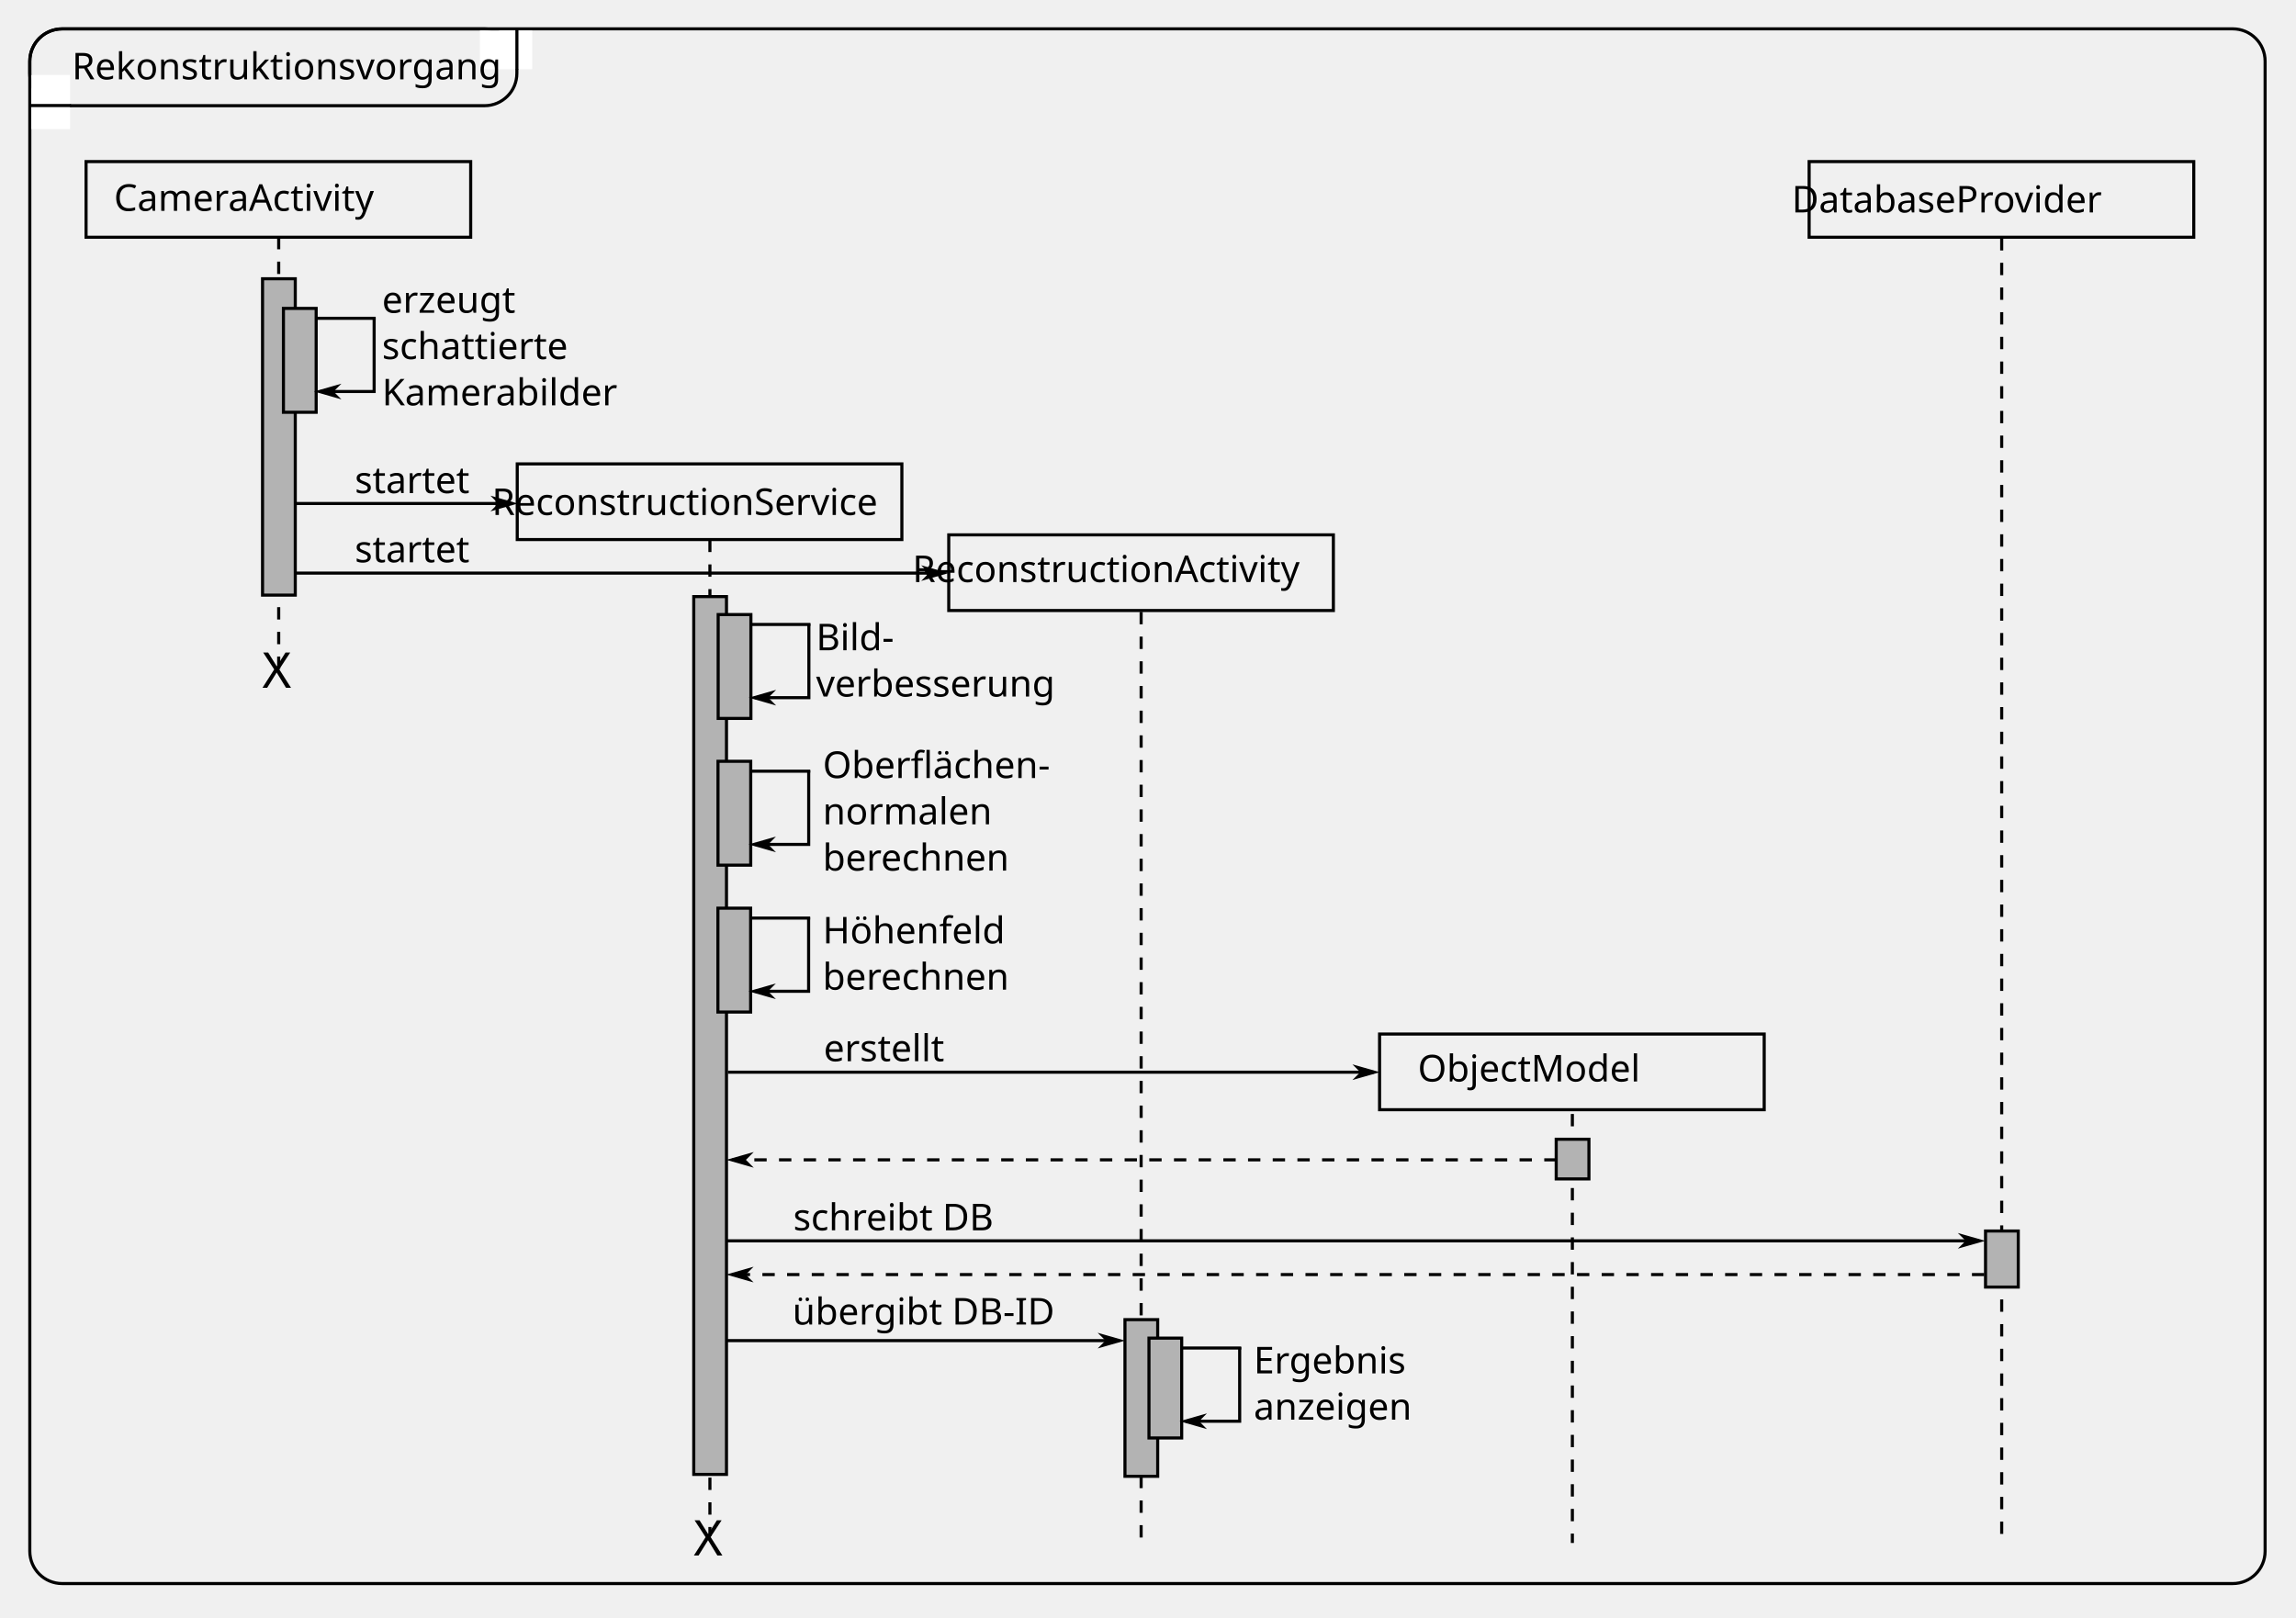
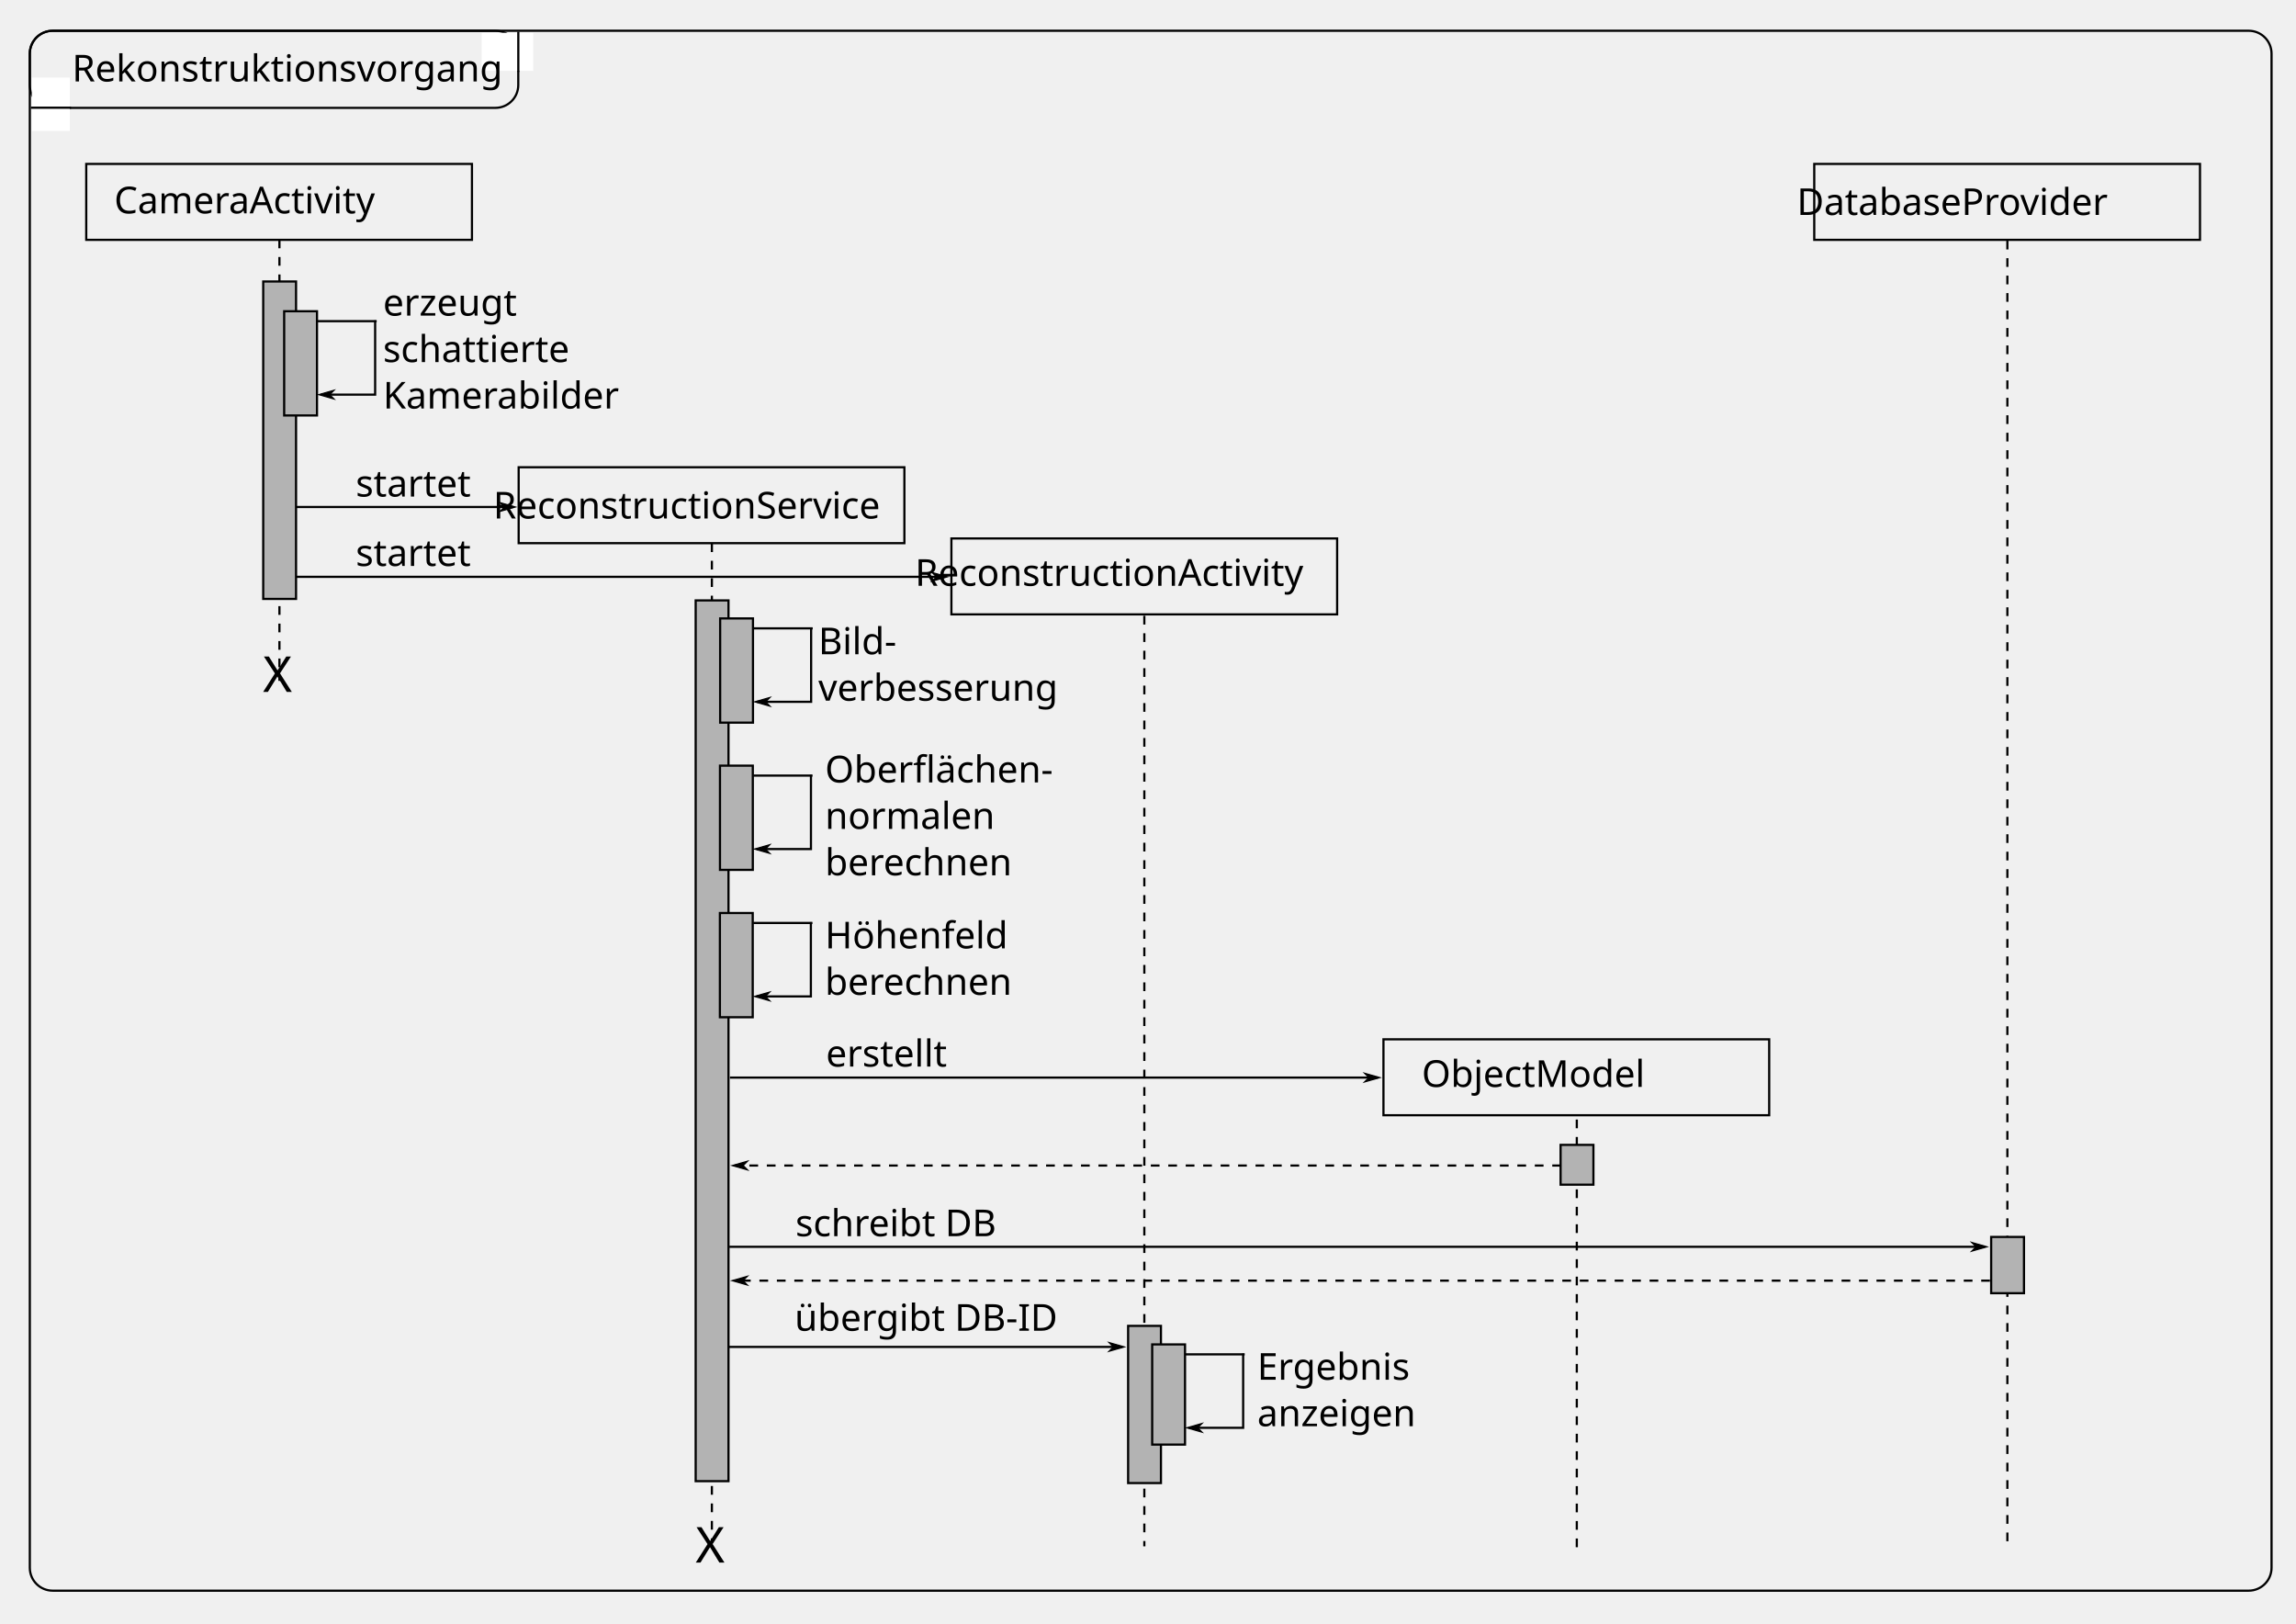
- <svg xmlns="http://www.w3.org/2000/svg" width="744.094" height="524.409" id="svg2" version="1.1">
+ <svg xmlns="http://www.w3.org/2000/svg" width="1052.362" height="744.094" id="svg2" version="1.1">
  <defs id="defs4">
    <marker orient="auto" refY="0" refX="0" id="Arrow1Mend-3" style="overflow:visible">
      <path id="path5260-0" d="M 0,0 5,-5 -12.5,0 5,5 0,0 z" style="fill-rule:evenodd;stroke:#000000;stroke-width:1pt" transform="matrix(-0.4,0,0,-0.4,-4,0)" />
    </marker>
    <marker orient="auto" refY="0" refX="0" id="Arrow1Mend" style="overflow:visible">
      <path id="path5260" d="M 0,0 5,-5 -12.5,0 5,5 0,0 z" style="fill-rule:evenodd;stroke:#000000;stroke-width:1pt" transform="matrix(-0.4,0,0,-0.4,-4,0)" />
    </marker>
    <marker orient="auto" refY="0" refX="0" id="marker4362" style="overflow:visible">
      <path id="path4364" d="M 0,0 5,-5 -12.5,0 5,5 0,0 z" style="fill-rule:evenodd;stroke:#000000;stroke-width:1pt" transform="matrix(-0.4,0,0,-0.4,-4,0)" />
    </marker>
    <marker orient="auto" refY="0" refX="0" id="marker4366" style="overflow:visible">
      <path id="path4368" d="M 0,0 5,-5 -12.5,0 5,5 0,0 z" style="fill-rule:evenodd;stroke:#000000;stroke-width:1pt" transform="matrix(-0.4,0,0,-0.4,-4,0)" />
    </marker>
    <marker orient="auto" refY="0" refX="0" id="marker4370" style="overflow:visible">
      <path id="path4372" d="M 0,0 5,-5 -12.5,0 5,5 0,0 z" style="fill-rule:evenodd;stroke:#000000;stroke-width:1pt" transform="matrix(-0.4,0,0,-0.4,-4,0)" />
    </marker>
    <marker orient="auto" refY="0" refX="0" id="marker4374" style="overflow:visible">
      <path id="path4376" d="M 0,0 5,-5 -12.5,0 5,5 0,0 z" style="fill-rule:evenodd;stroke:#000000;stroke-width:1pt" transform="matrix(-0.4,0,0,-0.4,-4,0)" />
    </marker>
    <marker orient="auto" refY="0" refX="0" id="marker4378" style="overflow:visible">
      <path id="path4380" d="M 0,0 5,-5 -12.5,0 5,5 0,0 z" style="fill-rule:evenodd;stroke:#000000;stroke-width:1pt" transform="matrix(-0.4,0,0,-0.4,-4,0)" />
    </marker>
    <marker orient="auto" refY="0" refX="0" id="marker4382" style="overflow:visible">
      <path id="path4384" d="M 0,0 5,-5 -12.5,0 5,5 0,0 z" style="fill-rule:evenodd;stroke:#000000;stroke-width:1pt" transform="matrix(-0.4,0,0,-0.4,-4,0)" />
    </marker>
    <marker orient="auto" refY="0" refX="0" id="marker4386" style="overflow:visible">
      <path id="path4388" d="M 0,0 5,-5 -12.5,0 5,5 0,0 z" style="fill-rule:evenodd;stroke:#000000;stroke-width:1pt" transform="matrix(-0.4,0,0,-0.4,-4,0)" />
    </marker>
    <marker orient="auto" refY="0" refX="0" id="marker4390" style="overflow:visible">
      <path id="path4392" d="M 0,0 5,-5 -12.5,0 5,5 0,0 z" style="fill-rule:evenodd;stroke:#000000;stroke-width:1pt" transform="matrix(-0.4,0,0,-0.4,-4,0)" />
    </marker>
    <marker orient="auto" refY="0" refX="0" id="marker4394" style="overflow:visible">
      <path id="path4396" d="M 0,0 5,-5 -12.5,0 5,5 0,0 z" style="fill-rule:evenodd;stroke:#000000;stroke-width:1pt" transform="matrix(-0.4,0,0,-0.4,-4,0)" />
    </marker>
    <marker orient="auto" refY="0" refX="0" id="marker4398" style="overflow:visible">
      <path id="path4400" d="M 0,0 5,-5 -12.5,0 5,5 0,0 z" style="fill-rule:evenodd;stroke:#000000;stroke-width:1pt" transform="matrix(-0.4,0,0,-0.4,-4,0)" />
    </marker>
    <marker orient="auto" refY="0" refX="0" id="Arrow1Mend-4" style="overflow:visible">
      <path id="path5260-09" d="M 0,0 5,-5 -12.5,0 5,5 0,0 z" style="fill-rule:evenodd;stroke:#000000;stroke-width:1pt" transform="matrix(-0.4,0,0,-0.4,-4,0)" />
    </marker>
    <marker orient="auto" refY="0" refX="0" id="Arrow1Mend-4-6" style="overflow:visible">
      <path id="path5260-09-1" d="M 0,0 5,-5 -12.5,0 5,5 0,0 z" style="fill-rule:evenodd;stroke:#000000;stroke-width:1pt" transform="matrix(-0.4,0,0,-0.4,-4,0)" />
    </marker>
    <marker orient="auto" refY="0" refX="0" id="Arrow1Mend-4-3" style="overflow:visible">
      <path id="path5260-09-12" d="M 0,0 5,-5 -12.5,0 5,5 0,0 z" style="fill-rule:evenodd;stroke:#000000;stroke-width:1pt" transform="matrix(-0.4,0,0,-0.4,-4,0)" />
    </marker>
    <marker orient="auto" refY="0" refX="0" id="Arrow1Mend-4-7" style="overflow:visible">
      <path id="path5260-09-4" d="M 0,0 5,-5 -12.5,0 5,5 0,0 z" style="fill-rule:evenodd;stroke:#000000;stroke-width:1pt" transform="matrix(-0.4,0,0,-0.4,-4,0)" />
    </marker>
    <marker orient="auto" refY="0" refX="0" id="Arrow1Mend-6" style="overflow:visible">
      <path id="path5260-02" d="M 0,0 5,-5 -12.5,0 5,5 0,0 z" style="fill-rule:evenodd;stroke:#000000;stroke-width:1pt" transform="matrix(-0.4,0,0,-0.4,-4,0)" />
    </marker>
    <marker orient="auto" refY="0" refX="0" id="Arrow1Mend-3-5" style="overflow:visible">
      <path id="path5260-0-0" d="M 0,0 5,-5 -12.5,0 5,5 0,0 z" style="fill-rule:evenodd;stroke:#000000;stroke-width:1pt" transform="matrix(-0.4,0,0,-0.4,-4,0)" />
    </marker>
    <marker orient="auto" refY="0" refX="0" id="Arrow1Mend-0" style="overflow:visible">
      <path id="path5260-06" d="M 0,0 5,-5 -12.5,0 5,5 0,0 z" style="fill-rule:evenodd;stroke:#000000;stroke-width:1pt" transform="matrix(-0.4,0,0,-0.4,-4,0)" />
    </marker>
    <marker orient="auto" refY="0" refX="0" id="Arrow1Mend-4-9" style="overflow:visible">
      <path id="path5260-09-3" d="M 0,0 5,-5 -12.5,0 5,5 0,0 z" style="fill-rule:evenodd;stroke:#000000;stroke-width:1pt" transform="matrix(-0.4,0,0,-0.4,-4,0)" />
    </marker>
  </defs>
-   <g id="layer1" transform="translate(0,-527.9527)">
-     <rect style="fill:none;stroke:#000000;stroke-width:1;stroke-miterlimit:4;stroke-opacity:1;stroke-dasharray:none" id="rect8036" width="724.423" height="503.924" x="9.659" y="537.302" rx="10.481" ry="10.481" />
-     <rect style="fill:none;stroke:#000000;stroke-width:1;stroke-miterlimit:4;stroke-opacity:1;stroke-dasharray:none" id="rect8036-5" width="157.863" height="24.892" x="9.645" y="537.32" rx="10.481" ry="10.481" />
-     <rect style="fill:#ffffff;fill-opacity:1;stroke:#ffffff;stroke-width:1;stroke-miterlimit:4;stroke-opacity:1;stroke-dasharray:none;stroke-dashoffset:0" id="rect8060" width="15.959" height="11.585" x="156.028" y="538.315" rx="8.008" ry="0" />
-     <rect style="fill:#ffffff;fill-opacity:1;stroke:#ffffff;stroke-width:1;stroke-miterlimit:4;stroke-opacity:1;stroke-dasharray:none;stroke-dashoffset:0" id="rect8060-4" width="16.528" height="11.585" x="-569.294" y="10.642" rx="8.008" ry="0" transform="matrix(0,-1,1,0,0,0)" />
-     <path style="fill:none;stroke:#000000;stroke-width:1px;stroke-linecap:butt;stroke-linejoin:miter;stroke-opacity:1" d="m 22.996,562.161 -12.963,0" id="path8062-6" />
-     <path style="fill:none;stroke:#000000;stroke-width:1px;stroke-linecap:butt;stroke-linejoin:miter;stroke-opacity:1" d="m 167.519,550.589 0,-12.963" id="path8062" />
-     <path id="path3878-0-3-9" d="m 90.323,604.753 0,142.56" style="fill:none;stroke:#000000;stroke-width:1;stroke-linecap:butt;stroke-linejoin:miter;stroke-miterlimit:4;stroke-opacity:1;stroke-dasharray:4, 4;stroke-dashoffset:0" />
-     <rect style="fill:#b3b3b3;fill-opacity:1;stroke:#000000;stroke-width:1;stroke-miterlimit:4;stroke-opacity:1;stroke-dasharray:none;stroke-dashoffset:0" id="rect5215-9-7-4" width="10.607" height="102.543" x="85.086" y="618.303" rx="10.481" ry="0" />
-     <path id="path3878-0-3-9-5" d="m 230.071,702.889 0,322.927" style="fill:none;stroke:#000000;stroke-width:1;stroke-linecap:butt;stroke-linejoin:miter;stroke-miterlimit:4;stroke-opacity:1;stroke-dasharray:4, 4;stroke-dashoffset:0" />
-     <path id="path3878-0-3-9-5-2" d="m 369.82,726.298 0,300.606" style="fill:none;stroke:#000000;stroke-width:1;stroke-linecap:butt;stroke-linejoin:miter;stroke-miterlimit:4;stroke-opacity:1;stroke-dasharray:4, 4;stroke-dashoffset:0" />
-     <rect style="fill:#b3b3b3;fill-opacity:1;stroke:#000000;stroke-width:1;stroke-miterlimit:4;stroke-opacity:1;stroke-dasharray:none;stroke-dashoffset:0" id="rect5215-9-7-4-5-7" width="10.607" height="50.78" x="364.582" y="955.682" rx="10.481" ry="0" />
-     <path id="path3878-0-3-9-5-22" d="m 648.715,605.132 0,421.267" style="fill:none;stroke:#000000;stroke-width:1;stroke-linecap:butt;stroke-linejoin:miter;stroke-miterlimit:4;stroke-opacity:1;stroke-dasharray:4, 4;stroke-dashoffset:0" />
-     <rect style="fill:#b3b3b3;fill-opacity:1;stroke:#000000;stroke-width:1;stroke-miterlimit:4;stroke-opacity:1;stroke-dasharray:none;stroke-dashoffset:0" id="rect5215-9-7-4-5-1" width="10.607" height="18.174" x="643.477" y="926.955" rx="10.481" ry="0" />
-     <path id="path3878-0-3-9-5-23" d="m 509.575,889.026 0,139.044" style="fill:none;stroke:#000000;stroke-width:1;stroke-linecap:butt;stroke-linejoin:miter;stroke-miterlimit:4;stroke-opacity:1;stroke-dasharray:4, 4;stroke-dashoffset:0" />
-     <rect style="fill:#b3b3b3;fill-opacity:1;stroke:#000000;stroke-width:1;stroke-miterlimit:4;stroke-opacity:1;stroke-dasharray:none;stroke-dashoffset:0" id="rect5215-9-7-4-5-3" width="10.607" height="12.857" x="504.338" y="897.213" rx="10.481" ry="0" />
-     <path style="fill:none;stroke:#000000;stroke-width:1px;stroke-linecap:butt;stroke-linejoin:miter;stroke-opacity:1;marker-end:url(#Arrow1Mend)" d="m 95.757,691.154 70.103,0" id="path5245-9" />
-     <path style="fill:none;stroke:#000000;stroke-width:1px;stroke-linecap:butt;stroke-linejoin:miter;stroke-opacity:1;marker-end:url(#Arrow1Mend)" d="m 95.817,713.71 209.636,0" id="path5245-9-8" />
-     <text xml:space="preserve" style="font-size:12px;font-style:normal;font-weight:normal;line-height:125%;letter-spacing:0px;word-spacing:0px;fill:#000000;fill-opacity:1;stroke:none;font-family:Sans" x="114.973" y="687.776" id="text3190-8-6">
-       <tspan id="tspan3192-6-0" x="114.973" y="687.776">startet</tspan>
+   <g id="layer1" transform="translate(0,-308.2677)">
+     <rect style="fill:none;stroke:#000000;stroke-width:1;stroke-miterlimit:4;stroke-opacity:1;stroke-dasharray:none" id="rect8036" width="1027.485" height="714.868" x="13.665" y="322.358" rx="10.481" ry="10.481" />
+     <rect style="fill:none;stroke:#000000;stroke-width:1;stroke-miterlimit:4;stroke-opacity:1;stroke-dasharray:none" id="rect8036-5" width="223.905" height="35.312" x="13.645" y="322.384" rx="10.481" ry="10.481" />
+     <rect style="fill:#ffffff;fill-opacity:1;stroke:#ffffff;stroke-width:1;stroke-miterlimit:4;stroke-opacity:1;stroke-dasharray:none;stroke-dashoffset:0" id="rect8060" width="22.635" height="16.435" x="221.267" y="323.795" rx="8.008" ry="0" />
+     <rect style="fill:#ffffff;fill-opacity:1;stroke:#ffffff;stroke-width:1;stroke-miterlimit:4;stroke-opacity:1;stroke-dasharray:none;stroke-dashoffset:0" id="rect8060-4" width="23.447" height="16.432" x="-367.742" y="15.059" rx="8.008" ry="0" transform="matrix(0,-1,1,0,0,0)" />
+     <path style="fill:none;stroke:#000000;stroke-width:1px;stroke-linecap:butt;stroke-linejoin:miter;stroke-opacity:1" d="m 32.582,357.623 -18.386,0" id="path8062-6" />
+     <path style="fill:none;stroke:#000000;stroke-width:1px;stroke-linecap:butt;stroke-linejoin:miter;stroke-opacity:1" d="m 237.565,341.207 0,-18.39" id="path8062" />
+     <path id="path3878-0-3-9" d="m 128.075,418.044 0,202.236" style="fill:none;stroke:#000000;stroke-width:1;stroke-linecap:butt;stroke-linejoin:miter;stroke-miterlimit:4;stroke-opacity:1;stroke-dasharray:4, 4;stroke-dashoffset:0" />
+     <rect style="fill:#b3b3b3;fill-opacity:1;stroke:#000000;stroke-width:1;stroke-miterlimit:4;stroke-opacity:1;stroke-dasharray:none;stroke-dashoffset:0" id="rect5215-9-7-4" width="15.044" height="145.468" x="120.646" y="437.266" rx="10.481" ry="0" />
+     <path id="path3878-0-3-9-5" d="m 326.287,557.26 0,458.105" style="fill:none;stroke:#000000;stroke-width:1;stroke-linecap:butt;stroke-linejoin:miter;stroke-miterlimit:4;stroke-opacity:1;stroke-dasharray:4, 4;stroke-dashoffset:0" />
+     <path id="path3878-0-3-9-5-2" d="m 524.499,590.469 0,426.441" style="fill:none;stroke:#000000;stroke-width:1;stroke-linecap:butt;stroke-linejoin:miter;stroke-miterlimit:4;stroke-opacity:1;stroke-dasharray:4, 4;stroke-dashoffset:0" />
+     <rect style="fill:#b3b3b3;fill-opacity:1;stroke:#000000;stroke-width:1;stroke-miterlimit:4;stroke-opacity:1;stroke-dasharray:none;stroke-dashoffset:0" id="rect5215-9-7-4-5-7" width="15.044" height="72.037" x="517.07" y="915.874" rx="10.481" ry="0" />
+     <path id="path3878-0-3-9-5-22" d="m 920.07,418.582 0,597.61" style="fill:none;stroke:#000000;stroke-width:1;stroke-linecap:butt;stroke-linejoin:miter;stroke-miterlimit:4;stroke-opacity:1;stroke-dasharray:4, 4;stroke-dashoffset:0" />
+     <rect style="fill:#b3b3b3;fill-opacity:1;stroke:#000000;stroke-width:1;stroke-miterlimit:4;stroke-opacity:1;stroke-dasharray:none;stroke-dashoffset:0" id="rect5215-9-7-4-5-1" width="15.044" height="25.781" x="912.641" y="875.121" rx="10.481" ry="0" />
+     <path id="path3878-0-3-9-5-23" d="m 722.72,821.315 0,197.249" style="fill:none;stroke:#000000;stroke-width:1;stroke-linecap:butt;stroke-linejoin:miter;stroke-miterlimit:4;stroke-opacity:1;stroke-dasharray:4, 4;stroke-dashoffset:0" />
+     <rect style="fill:#b3b3b3;fill-opacity:1;stroke:#000000;stroke-width:1;stroke-miterlimit:4;stroke-opacity:1;stroke-dasharray:none;stroke-dashoffset:0" id="rect5215-9-7-4-5-3" width="15.044" height="18.239" x="715.292" y="832.929" rx="10.481" ry="0" />
+     <path style="fill:none;stroke:#000000;stroke-width:1px;stroke-linecap:butt;stroke-linejoin:miter;stroke-opacity:1;marker-end:url(#Arrow1Mend)" d="m 135.782,540.613 99.431,0" id="path5245-9" />
+     <path style="fill:none;stroke:#000000;stroke-width:1px;stroke-linecap:butt;stroke-linejoin:miter;stroke-opacity:1;marker-end:url(#Arrow1Mend)" d="m 135.867,572.612 297.337,0" id="path5245-9-8" />
+     <text xml:space="preserve" style="font-size:17.022px;font-style:normal;font-weight:normal;line-height:125%;letter-spacing:0px;word-spacing:0px;fill:#000000;fill-opacity:1;stroke:none;font-family:Sans" x="163.052" y="535.774" id="text3190-8-6" transform="scale(0.999911,1.000089)">
+       <tspan id="tspan3192-6-0" x="163.052" y="535.774">startet</tspan>
    </text>
-     <path style="fill:none;stroke:#000000;stroke-width:1px;stroke-linecap:butt;stroke-linejoin:miter;stroke-opacity:1;marker-end:url(#Arrow1Mend)" d="m 235.905,875.477 209.312,0" id="path5245-9-8-0-3" />
-     <text xml:space="preserve" style="font-size:12px;font-style:normal;font-weight:normal;line-height:125%;letter-spacing:0px;word-spacing:0px;fill:#000000;fill-opacity:1;stroke:none;font-family:Sans" x="23.311" y="553.674" id="text3755">
-       <tspan id="tspan3757" x="23.311" y="553.674">Rekonstruktionsvorgang</tspan>
+     <path style="fill:none;stroke:#000000;stroke-width:1px;stroke-linecap:butt;stroke-linejoin:miter;stroke-opacity:1;marker-end:url(#Arrow1Mend)" d="m 334.561,802.094 296.878,0" id="path5245-9-8-0-3" />
+     <text xml:space="preserve" style="font-size:17.022px;font-style:normal;font-weight:normal;line-height:125%;letter-spacing:0px;word-spacing:0px;fill:#000000;fill-opacity:1;stroke:none;font-family:Sans" x="33.031" y="345.553" id="text3755" transform="scale(0.999911,1.000089)">
+       <tspan id="tspan3757" x="33.031" y="345.553">Rekonstruktionsvorgang</tspan>
    </text>
-     <path style="fill:none;stroke:#000000;stroke-width:1;stroke-linecap:butt;stroke-linejoin:miter;stroke-miterlimit:4;stroke-opacity:1;stroke-dasharray:4, 4;stroke-dashoffset:0;marker-end:url(#Arrow1Mend-3)" d="m 504.465,903.89 -267.101,0" id="path7516-9-8-1-5" />
-     <rect style="fill:#b3b3b3;fill-opacity:1;stroke:#000000;stroke-width:1;stroke-miterlimit:4;stroke-opacity:1;stroke-dasharray:none;stroke-dashoffset:0" id="rect5215-9-7-4-5-17" width="10.607" height="33.667" x="91.856" y="627.914" rx="10.481" ry="0" />
-     <path style="fill:none;stroke:#000000;stroke-width:1px;stroke-linecap:butt;stroke-linejoin:miter;stroke-opacity:1" d="m 102.645,631.123 19.109,0" id="path5584" />
-     <path style="fill:none;stroke:#000000;stroke-width:1px;stroke-linecap:butt;stroke-linejoin:miter;stroke-opacity:1;marker-end:url(#Arrow1Mend-4)" d="m 121.253,630.862 0,23.991 -17.525,0" id="path5586" />
-     <text xml:space="preserve" style="font-size:12px;font-style:normal;font-weight:normal;line-height:125%;letter-spacing:0px;word-spacing:0px;fill:#000000;fill-opacity:1;stroke:none;font-family:Sans" x="123.803" y="629.333" id="text3190-8-6-8">
-       <tspan x="123.803" y="629.333" id="tspan6281">erzeugt</tspan>
-       <tspan x="123.803" y="644.333" id="tspan6285">schattierte</tspan>
-       <tspan x="123.803" y="659.333" id="tspan6287">Kamerabilder</tspan>
+     <path style="fill:none;stroke:#000000;stroke-width:1;stroke-linecap:butt;stroke-linejoin:miter;stroke-miterlimit:4;stroke-opacity:1;stroke-dasharray:4, 4;stroke-dashoffset:0;marker-end:url(#Arrow1Mend-3)" d="m 715.473,842.401 -378.842,0" id="path7516-9-8-1-5" />
+     <rect style="fill:#b3b3b3;fill-opacity:1;stroke:#000000;stroke-width:1;stroke-miterlimit:4;stroke-opacity:1;stroke-dasharray:none;stroke-dashoffset:0" id="rect5215-9-7-4-5-17" width="15.044" height="47.759" x="130.25" y="450.9" rx="10.481" ry="0" />
+     <path style="fill:none;stroke:#000000;stroke-width:1px;stroke-linecap:butt;stroke-linejoin:miter;stroke-opacity:1" d="m 145.552,455.452 27.103,0" id="path5584" />
+     <path style="fill:none;stroke:#000000;stroke-width:1px;stroke-linecap:butt;stroke-linejoin:miter;stroke-opacity:1;marker-end:url(#Arrow1Mend-4)" d="m 171.944,455.082 0,34.033 -24.856,0" id="path5586" />
+     <text xml:space="preserve" style="font-size:17.022px;font-style:normal;font-weight:normal;line-height:125%;letter-spacing:0px;word-spacing:0px;fill:#000000;fill-opacity:1;stroke:none;font-family:Sans" x="175.576" y="452.873" id="text3190-8-6-8" transform="scale(0.999911,1.000089)">
+       <tspan x="175.576" y="452.873" id="tspan6281">erzeugt</tspan>
+       <tspan x="175.576" y="474.151" id="tspan6285">schattierte</tspan>
+       <tspan x="175.576" y="495.428" id="tspan6287">Kamerabilder</tspan>
    </text>
-     <g id="g6728" transform="translate(-10,-6)">
+     <g id="g6728" transform="matrix(1.41835,0,0,1.418602,-14.21844,-448.3711)">
      <text xml:space="preserve" style="font-size:12px;font-style:normal;font-weight:normal;line-height:125%;letter-spacing:0px;word-spacing:0px;fill:#000000;fill-opacity:1;stroke:none;font-family:Sans" x="99.973" y="602.294" id="text5139-5-2-1-4">
        <tspan x="99.973" y="602.294" id="tspan3270" style="text-align:center;text-anchor:middle">CameraActivity</tspan>
      </text>
-       <rect style="fill:none;stroke:#000000;stroke-width:1;stroke-miterlimit:4;stroke-opacity:1;stroke-dasharray:none;stroke-dashoffset:0" id="rect4313-6-03-6-2-7-1" width="124.651" height="24.524" x="37.893" y="586.326" rx="10.481" ry="0" />
+       <rect style="fill:none;stroke:#000000;stroke-width:0.705;stroke-miterlimit:4;stroke-opacity:1;stroke-dasharray:none;stroke-dashoffset:0" id="rect4313-6-03-6-2-7-1" width="124.651" height="24.524" x="37.893" y="586.326" rx="7.389" ry="0" />
    </g>
-     <text id="text5139-5-2-1-4-5" y="694.871" x="229.736" style="font-size:12px;font-style:normal;font-weight:normal;line-height:125%;letter-spacing:0px;word-spacing:0px;fill:#000000;fill-opacity:1;stroke:none;font-family:Sans" xml:space="preserve">
-       <tspan style="text-align:center;text-anchor:middle" id="tspan3270-5" y="694.871" x="229.736">ReconstructionService</tspan>
+     <text id="text5139-5-2-1-4-5" y="545.837" x="325.84" style="font-size:17.022px;font-style:normal;font-weight:normal;line-height:125%;letter-spacing:0px;word-spacing:0px;fill:#000000;fill-opacity:1;stroke:none;font-family:Sans" xml:space="preserve" transform="scale(0.999911,1.000089)">
+       <tspan style="text-align:center;text-anchor:middle" id="tspan3270-5" y="545.837" x="325.84">ReconstructionService</tspan>
    </text>
-     <rect ry="0" rx="10.481" y="678.314" x="167.63" height="24.524" width="124.651" id="rect4313-6-03-6-2-7-1-7" style="fill:none;stroke:#000000;stroke-width:1;stroke-miterlimit:4;stroke-opacity:1;stroke-dasharray:none;stroke-dashoffset:0" />
-     <g id="g6733" transform="translate(-10,-6)">
+     <rect ry="0" rx="10.481" y="522.398" x="237.723" height="34.79" width="176.799" id="rect4313-6-03-6-2-7-1-7" style="fill:none;stroke:#000000;stroke-width:1;stroke-miterlimit:4;stroke-opacity:1;stroke-dasharray:none;stroke-dashoffset:0" />
+     <g id="g6733" transform="matrix(1.41835,0,0,1.418602,-14.21844,-448.3711)">
      <text xml:space="preserve" style="font-size:12px;font-style:normal;font-weight:normal;line-height:125%;letter-spacing:0px;word-spacing:0px;fill:#000000;fill-opacity:1;stroke:none;font-family:Sans" x="379.381" y="722.608" id="text5139-5-2-1-4-5-5">
        <tspan x="379.381" y="722.608" id="tspan3270-5-2" style="text-align:center;text-anchor:middle">ReconstructionActivity</tspan>
      </text>
-       <rect style="fill:none;stroke:#000000;stroke-width:1;stroke-miterlimit:4;stroke-opacity:1;stroke-dasharray:none;stroke-dashoffset:0" id="rect4313-6-03-6-2-7-1-7-7" width="124.651" height="24.524" x="317.474" y="707.314" rx="10.481" ry="0" />
+       <rect style="fill:none;stroke:#000000;stroke-width:0.705;stroke-miterlimit:4;stroke-opacity:1;stroke-dasharray:none;stroke-dashoffset:0" id="rect4313-6-03-6-2-7-1-7-7" width="124.651" height="24.524" x="317.474" y="707.314" rx="7.389" ry="0" />
    </g>
-     <text xml:space="preserve" style="font-size:12px;font-style:normal;font-weight:normal;line-height:125%;letter-spacing:0px;word-spacing:0px;fill:#000000;fill-opacity:1;stroke:none;font-family:Sans" x="114.973" y="710.201" id="text3190-8-6-6">
-       <tspan id="tspan3192-6-0-1" x="114.973" y="710.201">startet</tspan>
+     <text xml:space="preserve" style="font-size:17.022px;font-style:normal;font-weight:normal;line-height:125%;letter-spacing:0px;word-spacing:0px;fill:#000000;fill-opacity:1;stroke:none;font-family:Sans" x="163.052" y="567.583" id="text3190-8-6-6" transform="scale(0.999911,1.000089)">
+       <tspan id="tspan3192-6-0-1" x="163.052" y="567.583">startet</tspan>
    </text>
-     <rect style="fill:#b3b3b3;fill-opacity:1;stroke:#000000;stroke-width:1;stroke-miterlimit:4;stroke-opacity:1;stroke-dasharray:none;stroke-dashoffset:0" id="rect5215-9-7-4-5" width="10.607" height="284.521" x="224.834" y="721.326" rx="10.481" ry="0" />
-     <g id="g6465" transform="translate(-12,156.8)">
+     <rect style="fill:#b3b3b3;fill-opacity:1;stroke:#000000;stroke-width:1;stroke-miterlimit:4;stroke-opacity:1;stroke-dasharray:none;stroke-dashoffset:0" id="rect5215-9-7-4-5" width="15.044" height="403.622" x="318.858" y="583.416" rx="10.481" ry="0" />
+     <g id="g6465" transform="matrix(1.41835,0,0,1.418602,-17.05514,-217.4227)">
      <g id="g6673">
-         <rect ry="0" rx="10.481" y="706.314" x="459.096" height="24.524" width="124.651" id="rect4313-6-03-6-2-7-1-7-1" style="fill:none;stroke:#000000;stroke-width:1;stroke-miterlimit:4;stroke-opacity:1;stroke-dasharray:none;stroke-dashoffset:0" />
+         <rect ry="0" rx="7.389" y="706.314" x="459.096" height="24.524" width="124.651" id="rect4313-6-03-6-2-7-1-7-1" style="fill:none;stroke:#000000;stroke-width:0.705;stroke-miterlimit:4;stroke-opacity:1;stroke-dasharray:none;stroke-dashoffset:0" />
        <text id="text5139-5-2-1-4-5-5-4" y="721.684" x="521.556" style="font-size:12px;font-style:normal;font-weight:normal;line-height:125%;letter-spacing:0px;word-spacing:0px;fill:#000000;fill-opacity:1;stroke:none;font-family:Sans" xml:space="preserve">
          <tspan style="text-align:center;text-anchor:middle" id="tspan3270-5-2-2" y="721.684" x="521.556">ObjectModel</tspan>
        </text>
      </g>
    </g>
-     <rect style="fill:#b3b3b3;fill-opacity:1;stroke:#000000;stroke-width:1;stroke-miterlimit:4;stroke-opacity:1;stroke-dasharray:none;stroke-dashoffset:0" id="rect5215-9-7-4-5-17-8" width="10.607" height="33.667" x="232.747" y="727.146" rx="10.481" ry="0" />
-     <path style="fill:none;stroke:#000000;stroke-width:1px;stroke-linecap:butt;stroke-linejoin:miter;stroke-opacity:1" d="m 243.535,730.355 19.109,0" id="path5584-9" />
-     <path style="fill:none;stroke:#000000;stroke-width:1px;stroke-linecap:butt;stroke-linejoin:miter;stroke-opacity:1;marker-end:url(#Arrow1Mend-4)" d="m 262.143,730.094 0,23.991 -17.525,0" id="path5586-2" />
-     <text xml:space="preserve" style="font-size:12px;font-style:normal;font-weight:normal;line-height:125%;letter-spacing:0px;word-spacing:0px;fill:#000000;fill-opacity:1;stroke:none;font-family:Sans" x="264.48" y="738.723" id="text3190-8-6-8-7">
-       <tspan x="264.48" y="738.723" id="tspan6287-4">Bild-</tspan>
-       <tspan x="264.48" y="753.723" id="tspan6556">verbesserung</tspan>
+     <rect style="fill:#b3b3b3;fill-opacity:1;stroke:#000000;stroke-width:1;stroke-miterlimit:4;stroke-opacity:1;stroke-dasharray:none;stroke-dashoffset:0" id="rect5215-9-7-4-5-17-8" width="15.044" height="47.759" x="330.082" y="591.672" rx="10.481" ry="0" />
+     <path style="fill:none;stroke:#000000;stroke-width:1px;stroke-linecap:butt;stroke-linejoin:miter;stroke-opacity:1" d="m 345.383,596.224 27.103,0" id="path5584-9" />
+     <path style="fill:none;stroke:#000000;stroke-width:1px;stroke-linecap:butt;stroke-linejoin:miter;stroke-opacity:1;marker-end:url(#Arrow1Mend-4)" d="m 371.776,595.854 0,34.033 -24.856,0" id="path5586-2" />
+     <text xml:space="preserve" style="font-size:17.022px;font-style:normal;font-weight:normal;line-height:125%;letter-spacing:0px;word-spacing:0px;fill:#000000;fill-opacity:1;stroke:none;font-family:Sans" x="375.124" y="608.04" id="text3190-8-6-8-7" transform="scale(0.999911,1.000089)">
+       <tspan x="375.124" y="608.04" id="tspan6287-4">Bild-</tspan>
+       <tspan x="375.124" y="629.317" id="tspan6556">verbesserung</tspan>
    </text>
-     <rect style="fill:#b3b3b3;fill-opacity:1;stroke:#000000;stroke-width:1;stroke-miterlimit:4;stroke-opacity:1;stroke-dasharray:none;stroke-dashoffset:0" id="rect5215-9-7-4-5-17-3" width="10.607" height="33.667" x="232.69" y="774.709" rx="10.481" ry="0" />
-     <path style="fill:none;stroke:#000000;stroke-width:1px;stroke-linecap:butt;stroke-linejoin:miter;stroke-opacity:1" d="m 243.479,777.918 19.109,0" id="path5584-3" />
-     <path style="fill:none;stroke:#000000;stroke-width:1px;stroke-linecap:butt;stroke-linejoin:miter;stroke-opacity:1;marker-end:url(#Arrow1Mend-4)" d="m 262.087,777.658 0,23.991 -17.525,0" id="path5586-4" />
-     <text xml:space="preserve" style="font-size:12px;font-style:normal;font-weight:normal;line-height:125%;letter-spacing:0px;word-spacing:0px;fill:#000000;fill-opacity:1;stroke:none;font-family:Sans" x="266.636" y="780.129" id="text3190-8-6-8-1">
-       <tspan x="266.636" y="780.129" id="tspan6287-8">Oberflächen-</tspan>
-       <tspan x="266.636" y="795.129" id="tspan6586">normalen</tspan>
-       <tspan x="266.636" y="810.129" id="tspan6588">berechnen</tspan>
+     <rect style="fill:#b3b3b3;fill-opacity:1;stroke:#000000;stroke-width:1;stroke-miterlimit:4;stroke-opacity:1;stroke-dasharray:none;stroke-dashoffset:0" id="rect5215-9-7-4-5-17-3" width="15.044" height="47.759" x="330.001" y="659.145" rx="10.481" ry="0" />
+     <path style="fill:none;stroke:#000000;stroke-width:1px;stroke-linecap:butt;stroke-linejoin:miter;stroke-opacity:1" d="m 345.303,663.697 27.103,0" id="path5584-3" />
+     <path style="fill:none;stroke:#000000;stroke-width:1px;stroke-linecap:butt;stroke-linejoin:miter;stroke-opacity:1;marker-end:url(#Arrow1Mend-4)" d="m 371.695,663.327 0,34.033 -24.856,0" id="path5586-4" />
+     <text xml:space="preserve" style="font-size:17.022px;font-style:normal;font-weight:normal;line-height:125%;letter-spacing:0px;word-spacing:0px;fill:#000000;fill-opacity:1;stroke:none;font-family:Sans" x="378.182" y="666.774" id="text3190-8-6-8-1" transform="scale(0.999911,1.000089)">
+       <tspan x="378.182" y="666.774" id="tspan6287-8">Oberflächen-</tspan>
+       <tspan x="378.182" y="688.051" id="tspan6586">normalen</tspan>
+       <tspan x="378.182" y="709.328" id="tspan6588">berechnen</tspan>
    </text>
-     <rect style="fill:#b3b3b3;fill-opacity:1;stroke:#000000;stroke-width:1;stroke-miterlimit:4;stroke-opacity:1;stroke-dasharray:none;stroke-dashoffset:0" id="rect5215-9-7-4-5-17-2" width="10.607" height="33.667" x="232.663" y="822.316" rx="10.481" ry="0" />
-     <path style="fill:none;stroke:#000000;stroke-width:1px;stroke-linecap:butt;stroke-linejoin:miter;stroke-opacity:1" d="m 243.451,825.524 19.109,0" id="path5584-7" />
-     <path style="fill:none;stroke:#000000;stroke-width:1px;stroke-linecap:butt;stroke-linejoin:miter;stroke-opacity:1;marker-end:url(#Arrow1Mend-4)" d="m 262.059,825.264 0,23.991 -17.525,0" id="path5586-7" />
-     <text xml:space="preserve" style="font-size:12px;font-style:normal;font-weight:normal;line-height:125%;letter-spacing:0px;word-spacing:0px;fill:#000000;fill-opacity:1;stroke:none;font-family:Sans" x="266.609" y="833.735" id="text3190-8-6-8-9">
-       <tspan x="266.609" y="833.735" id="tspan6287-9">Höhenfeld</tspan>
-       <tspan x="266.609" y="848.735" id="tspan6618">berechnen</tspan>
+     <rect style="fill:#b3b3b3;fill-opacity:1;stroke:#000000;stroke-width:1;stroke-miterlimit:4;stroke-opacity:1;stroke-dasharray:none;stroke-dashoffset:0" id="rect5215-9-7-4-5-17-2" width="15.044" height="47.759" x="329.963" y="726.679" rx="10.481" ry="0" />
+     <path style="fill:none;stroke:#000000;stroke-width:1px;stroke-linecap:butt;stroke-linejoin:miter;stroke-opacity:1" d="m 345.264,731.231 27.103,0" id="path5584-7" />
+     <path style="fill:none;stroke:#000000;stroke-width:1px;stroke-linecap:butt;stroke-linejoin:miter;stroke-opacity:1;marker-end:url(#Arrow1Mend-4)" d="m 371.657,730.861 0,34.033 -24.856,0" id="path5586-7" />
+     <text xml:space="preserve" style="font-size:17.022px;font-style:normal;font-weight:normal;line-height:125%;letter-spacing:0px;word-spacing:0px;fill:#000000;fill-opacity:1;stroke:none;font-family:Sans" x="378.144" y="742.813" id="text3190-8-6-8-9" transform="scale(0.999911,1.000089)">
+       <tspan x="378.144" y="742.813" id="tspan6287-9">Höhenfeld</tspan>
+       <tspan x="378.144" y="764.09" id="tspan6618">berechnen</tspan>
    </text>
-     <g id="g6465-8" transform="translate(127.213,-125.988)">
+     <g id="g6465-8" transform="matrix(1.41835,0,0,1.418602,180.3976,-618.5864)">
      <g id="g6647">
        <g id="g6678">
-           <rect style="fill:none;stroke:#000000;stroke-width:1;stroke-miterlimit:4;stroke-opacity:1;stroke-dasharray:none;stroke-dashoffset:0" id="rect4313-6-03-6-2-7-1-7-1-6" width="124.651" height="24.524" x="459.096" y="706.314" rx="10.481" ry="0" />
+           <rect style="fill:none;stroke:#000000;stroke-width:0.705;stroke-miterlimit:4;stroke-opacity:1;stroke-dasharray:none;stroke-dashoffset:0" id="rect4313-6-03-6-2-7-1-7-1-6" width="124.651" height="24.524" x="459.096" y="706.314" rx="7.389" ry="0" />
          <text xml:space="preserve" style="font-size:12px;font-style:normal;font-weight:normal;line-height:125%;letter-spacing:0px;word-spacing:0px;fill:#000000;fill-opacity:1;stroke:none;font-family:Sans" x="520.883" y="722.801" id="text5139-5-2-1-4-5-5-4-5">
            <tspan x="520.883" y="722.801" id="tspan3270-5-2-2-0" style="text-align:center;text-anchor:middle">DatabaseProvider</tspan>
          </text>
        </g>
      </g>
    </g>
-     <text xml:space="preserve" style="font-size:12px;font-style:normal;font-weight:normal;line-height:125%;letter-spacing:0px;word-spacing:0px;fill:#000000;fill-opacity:1;stroke:none;font-family:Sans" x="266.945" y="871.913" id="text3190-8-6-9-4-2">
-       <tspan id="tspan3192-6-0-0-4-8" x="266.945" y="871.913">erstellt</tspan>
+     <text xml:space="preserve" style="font-size:17.022px;font-style:normal;font-weight:normal;line-height:125%;letter-spacing:0px;word-spacing:0px;fill:#000000;fill-opacity:1;stroke:none;font-family:Sans" x="378.62" y="796.967" id="text3190-8-6-9-4-2" transform="scale(0.999911,1.000089)">
+       <tspan id="tspan3192-6-0-0-4-8" x="378.62" y="796.967">erstellt</tspan>
    </text>
-     <path style="fill:none;stroke:#000000;stroke-width:1px;stroke-linecap:butt;stroke-linejoin:miter;stroke-opacity:1;marker-end:url(#Arrow1Mend)" d="m 235.7,930.139 405.723,0" id="path5245-9-8-0-3-4" />
-     <text xml:space="preserve" style="font-size:12px;font-style:normal;font-weight:normal;line-height:125%;letter-spacing:0px;word-spacing:0px;fill:#000000;fill-opacity:1;stroke:none;font-family:Sans" x="257.076" y="926.721" id="text3190-8-6-9-4-2-8">
-       <tspan id="tspan3192-6-0-0-4-8-6" x="257.076" y="926.721">schreibt DB</tspan>
+     <path style="fill:none;stroke:#000000;stroke-width:1px;stroke-linecap:butt;stroke-linejoin:miter;stroke-opacity:1;marker-end:url(#Arrow1Mend)" d="m 334.27,879.638 575.457,0" id="path5245-9-8-0-3-4" />
+     <text xml:space="preserve" style="font-size:17.022px;font-style:normal;font-weight:normal;line-height:125%;letter-spacing:0px;word-spacing:0px;fill:#000000;fill-opacity:1;stroke:none;font-family:Sans" x="364.621" y="874.711" id="text3190-8-6-9-4-2-8" transform="scale(0.999911,1.000089)">
+       <tspan id="tspan3192-6-0-0-4-8-6" x="364.621" y="874.711">schreibt DB</tspan>
    </text>
-     <path style="fill:none;stroke:#000000;stroke-width:1;stroke-linecap:butt;stroke-linejoin:miter;stroke-miterlimit:4;stroke-opacity:1;stroke-dasharray:4, 4;stroke-dashoffset:0;marker-end:url(#Arrow1Mend-3)" d="m 643.08,941.075 -405.771,0" id="path7516-9-8-1-5-9" />
-     <path style="fill:none;stroke:#000000;stroke-width:1px;stroke-linecap:butt;stroke-linejoin:miter;stroke-opacity:1;marker-end:url(#Arrow1Mend)" d="m 235.564,962.481 127.086,0" id="path5245-9-8-0-3-1" />
-     <text xml:space="preserve" style="font-size:12px;font-style:normal;font-weight:normal;line-height:125%;letter-spacing:0px;word-spacing:0px;fill:#000000;fill-opacity:1;stroke:none;font-family:Sans" x="256.807" y="957.264" id="text3190-8-6-9-4-2-3">
-       <tspan id="tspan3192-6-0-0-4-8-8" x="256.807" y="957.264">übergibt DB-ID</tspan>
+     <path style="fill:none;stroke:#000000;stroke-width:1;stroke-linecap:butt;stroke-linejoin:miter;stroke-miterlimit:4;stroke-opacity:1;stroke-dasharray:4, 4;stroke-dashoffset:0;marker-end:url(#Arrow1Mend-3)" d="m 912.077,895.151 -575.526,0" id="path7516-9-8-1-5-9" />
+     <path style="fill:none;stroke:#000000;stroke-width:1px;stroke-linecap:butt;stroke-linejoin:miter;stroke-opacity:1;marker-end:url(#Arrow1Mend)" d="m 334.077,925.518 180.253,0" id="path5245-9-8-0-3-1" />
+     <text xml:space="preserve" style="font-size:17.022px;font-style:normal;font-weight:normal;line-height:125%;letter-spacing:0px;word-spacing:0px;fill:#000000;fill-opacity:1;stroke:none;font-family:Sans" x="364.239" y="918.035" id="text3190-8-6-9-4-2-3" transform="scale(0.999911,1.000089)">
+       <tspan id="tspan3192-6-0-0-4-8-8" x="364.239" y="918.035">übergibt DB-ID</tspan>
    </text>
-     <rect style="fill:#b3b3b3;fill-opacity:1;stroke:#000000;stroke-width:1;stroke-miterlimit:4;stroke-opacity:1;stroke-dasharray:none;stroke-dashoffset:0" id="rect5215-9-7-4-5-17-2-4" width="10.607" height="32.363" x="372.361" y="961.673" rx="10.481" ry="0" />
-     <path style="fill:none;stroke:#000000;stroke-width:1px;stroke-linecap:butt;stroke-linejoin:miter;stroke-opacity:1" d="m 383.149,964.882 19.109,0" id="path5584-7-4" />
-     <path style="fill:none;stroke:#000000;stroke-width:1px;stroke-linecap:butt;stroke-linejoin:miter;stroke-opacity:1;marker-end:url(#Arrow1Mend-4)" d="m 401.757,964.621 0,23.991 -17.525,0" id="path5586-7-6" />
-     <text xml:space="preserve" style="font-size:12px;font-style:normal;font-weight:normal;line-height:125%;letter-spacing:0px;word-spacing:0px;fill:#000000;fill-opacity:1;stroke:none;font-family:Sans" x="406.307" y="973.092" id="text3190-8-6-8-9-0">
-       <tspan x="406.307" y="973.092" id="tspan6618-6">Ergebnis</tspan>
-       <tspan x="406.307" y="988.092" id="tspan6848">anzeigen</tspan>
+     <rect style="fill:#b3b3b3;fill-opacity:1;stroke:#000000;stroke-width:1;stroke-miterlimit:4;stroke-opacity:1;stroke-dasharray:none;stroke-dashoffset:0" id="rect5215-9-7-4-5-17-2-4" width="15.044" height="45.91" x="528.103" y="924.372" rx="10.481" ry="0" />
+     <path style="fill:none;stroke:#000000;stroke-width:1px;stroke-linecap:butt;stroke-linejoin:miter;stroke-opacity:1" d="m 543.405,928.924 27.103,0" id="path5584-7-4" />
+     <path style="fill:none;stroke:#000000;stroke-width:1px;stroke-linecap:butt;stroke-linejoin:miter;stroke-opacity:1;marker-end:url(#Arrow1Mend-4)" d="m 569.797,928.554 0,34.033 -24.856,0" id="path5586-7-6" />
+     <text xml:space="preserve" style="font-size:17.022px;font-style:normal;font-weight:normal;line-height:125%;letter-spacing:0px;word-spacing:0px;fill:#000000;fill-opacity:1;stroke:none;font-family:Sans" x="576.302" y="940.487" id="text3190-8-6-8-9-0" transform="scale(0.999911,1.000089)">
+       <tspan x="576.302" y="940.487" id="tspan6618-6">Ergebnis</tspan>
+       <tspan x="576.302" y="961.765" id="tspan6848">anzeigen</tspan>
    </text>
-     <text xml:space="preserve" style="font-size:16px;font-style:normal;font-weight:normal;line-height:125%;letter-spacing:0px;word-spacing:0px;fill:#000000;fill-opacity:1;stroke:none;font-family:Sans" x="85.004" y="750.882" id="text6852">
-       <tspan id="tspan6854" x="85.004" y="750.882">X</tspan>
+     <text xml:space="preserve" style="font-size:22.696px;font-style:normal;font-weight:normal;line-height:125%;letter-spacing:0px;word-spacing:0px;fill:#000000;fill-opacity:1;stroke:none;font-family:Sans" x="120.542" y="625.288" id="text6852" transform="scale(0.999911,1.000089)">
+       <tspan id="tspan6854" x="120.542" y="625.288">X</tspan>
    </text>
-     <text xml:space="preserve" style="font-size:16px;font-style:normal;font-weight:normal;line-height:125%;letter-spacing:0px;word-spacing:0px;fill:#000000;fill-opacity:1;stroke:none;font-family:Sans" x="224.808" y="1032.142" id="text6852-1">
-       <tspan id="tspan6854-8" x="224.808" y="1032.142">X</tspan>
+     <text xml:space="preserve" style="font-size:22.696px;font-style:normal;font-weight:normal;line-height:125%;letter-spacing:0px;word-spacing:0px;fill:#000000;fill-opacity:1;stroke:none;font-family:Sans" x="318.85" y="1024.249" id="text6852-1" transform="scale(0.999911,1.000089)">
+       <tspan id="tspan6854-8" x="318.85" y="1024.249">X</tspan>
    </text>
  </g>
</svg>
